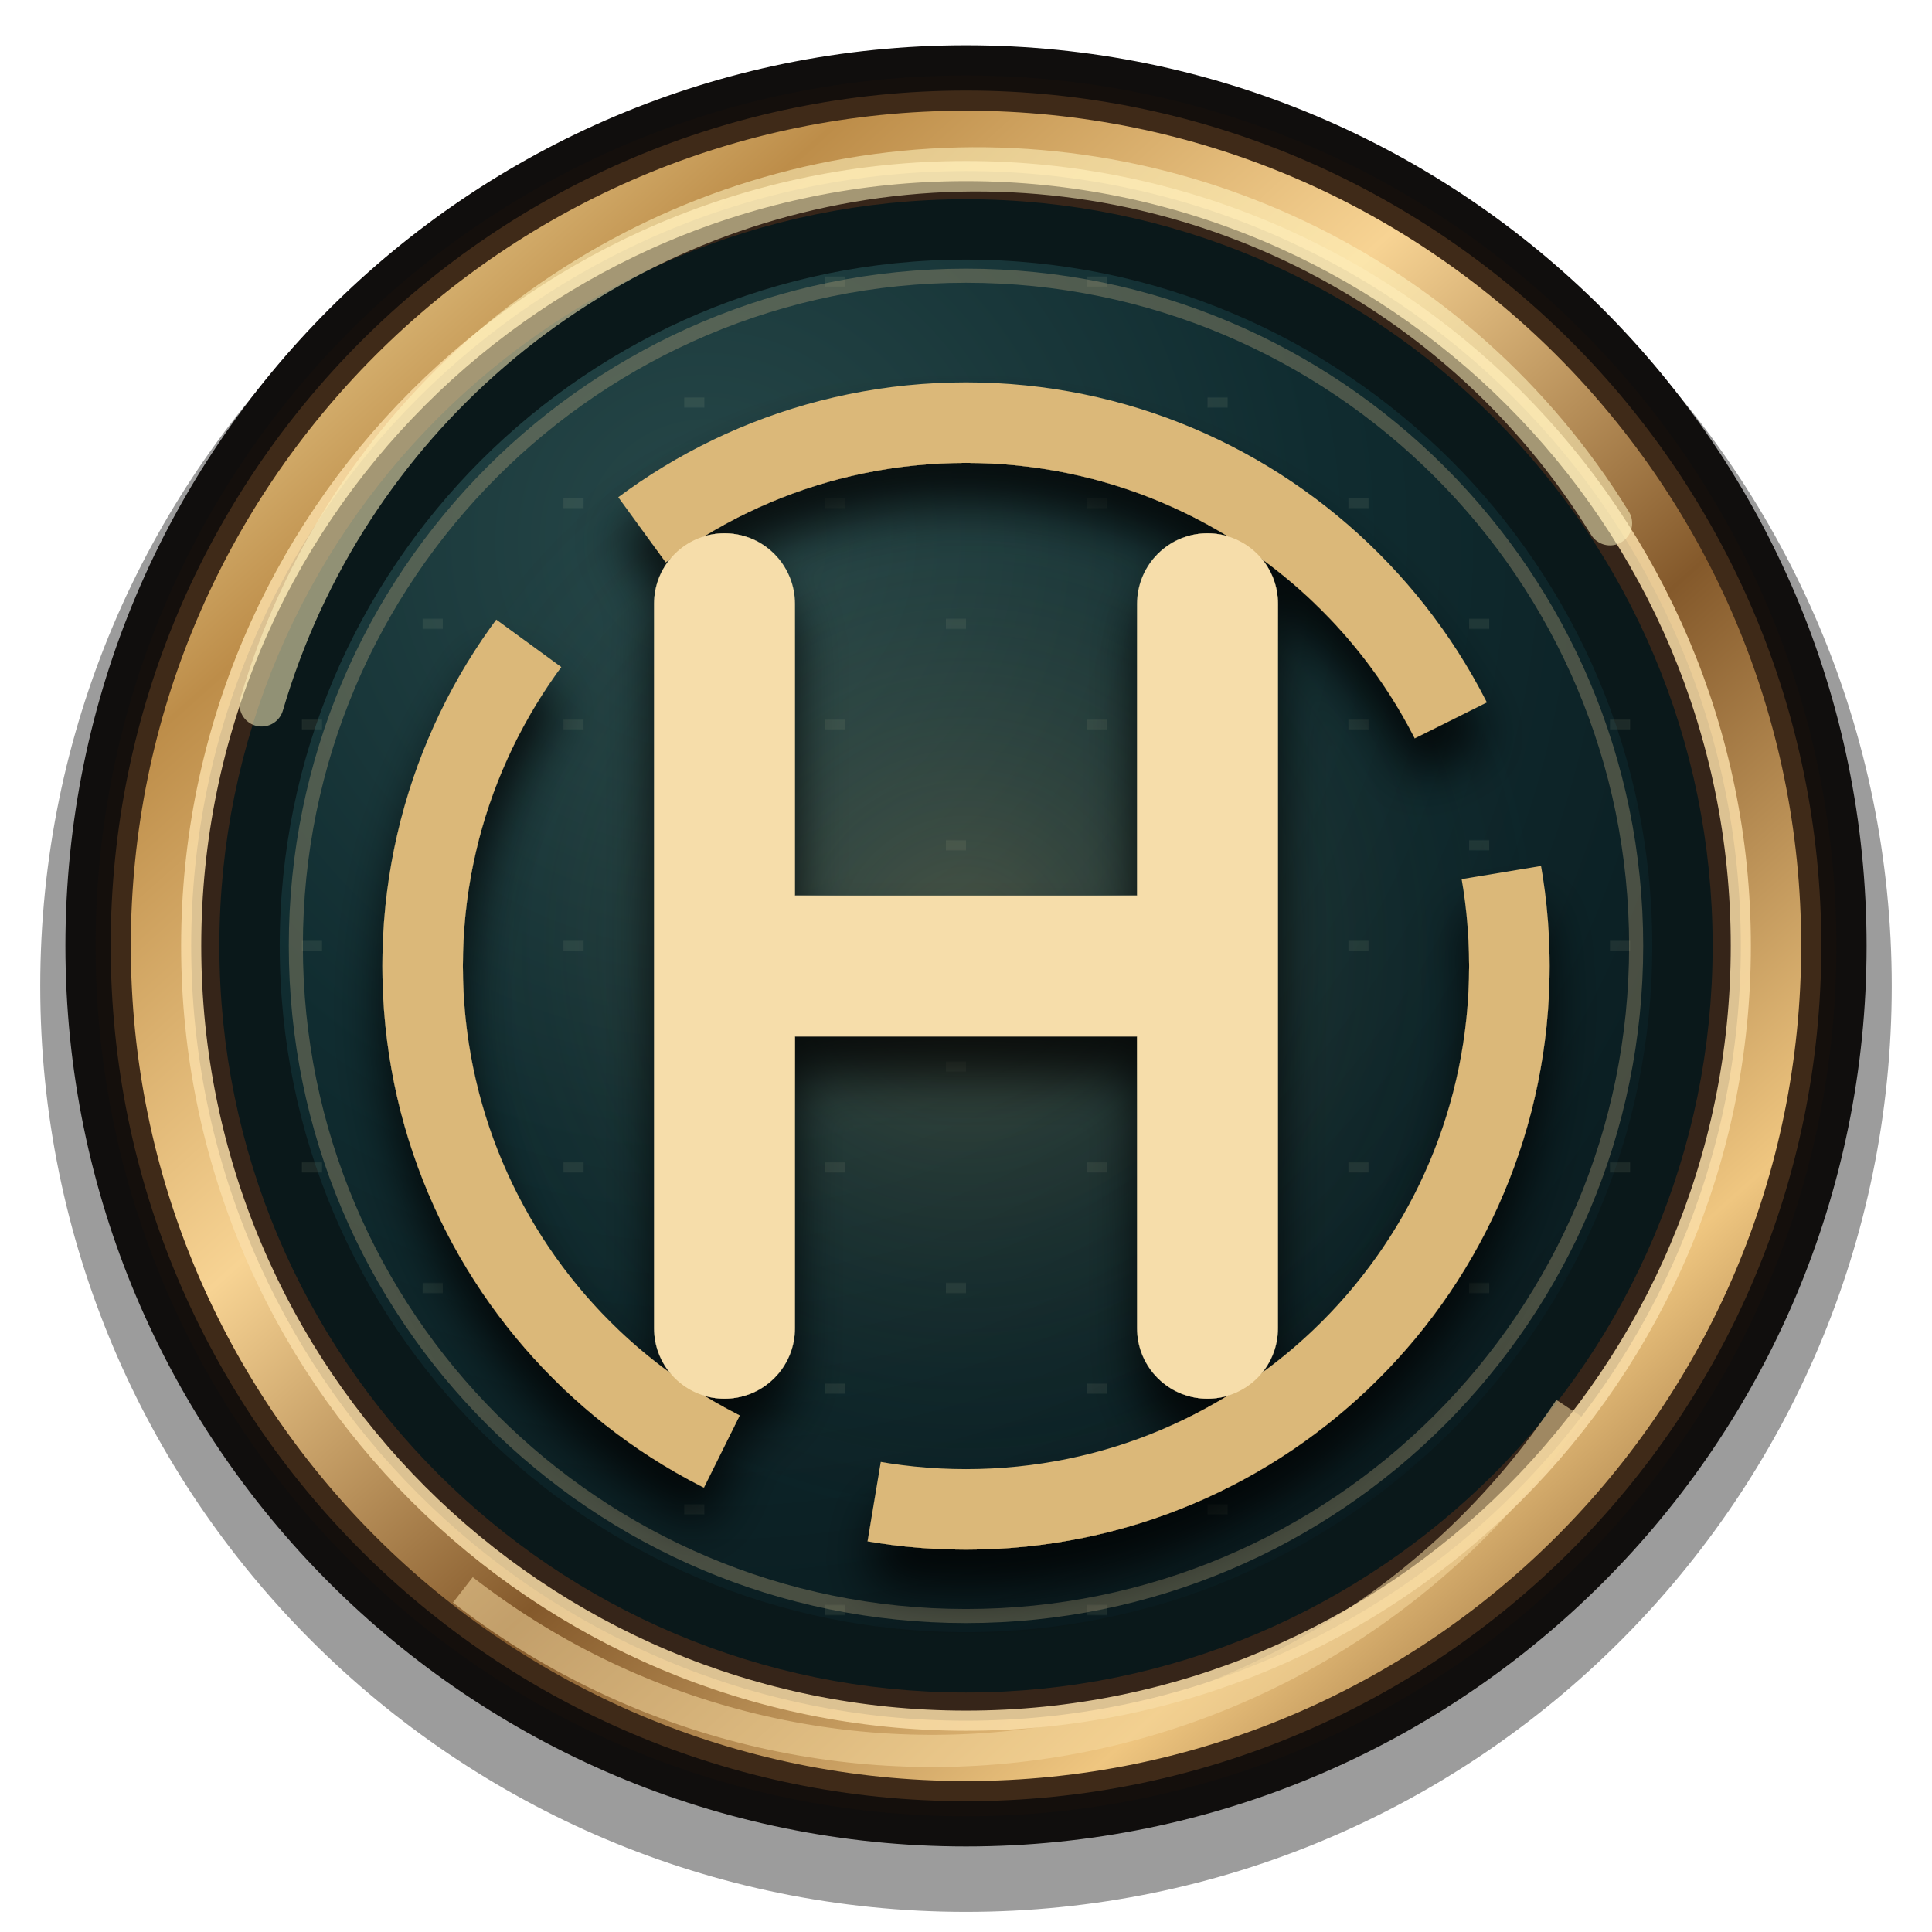
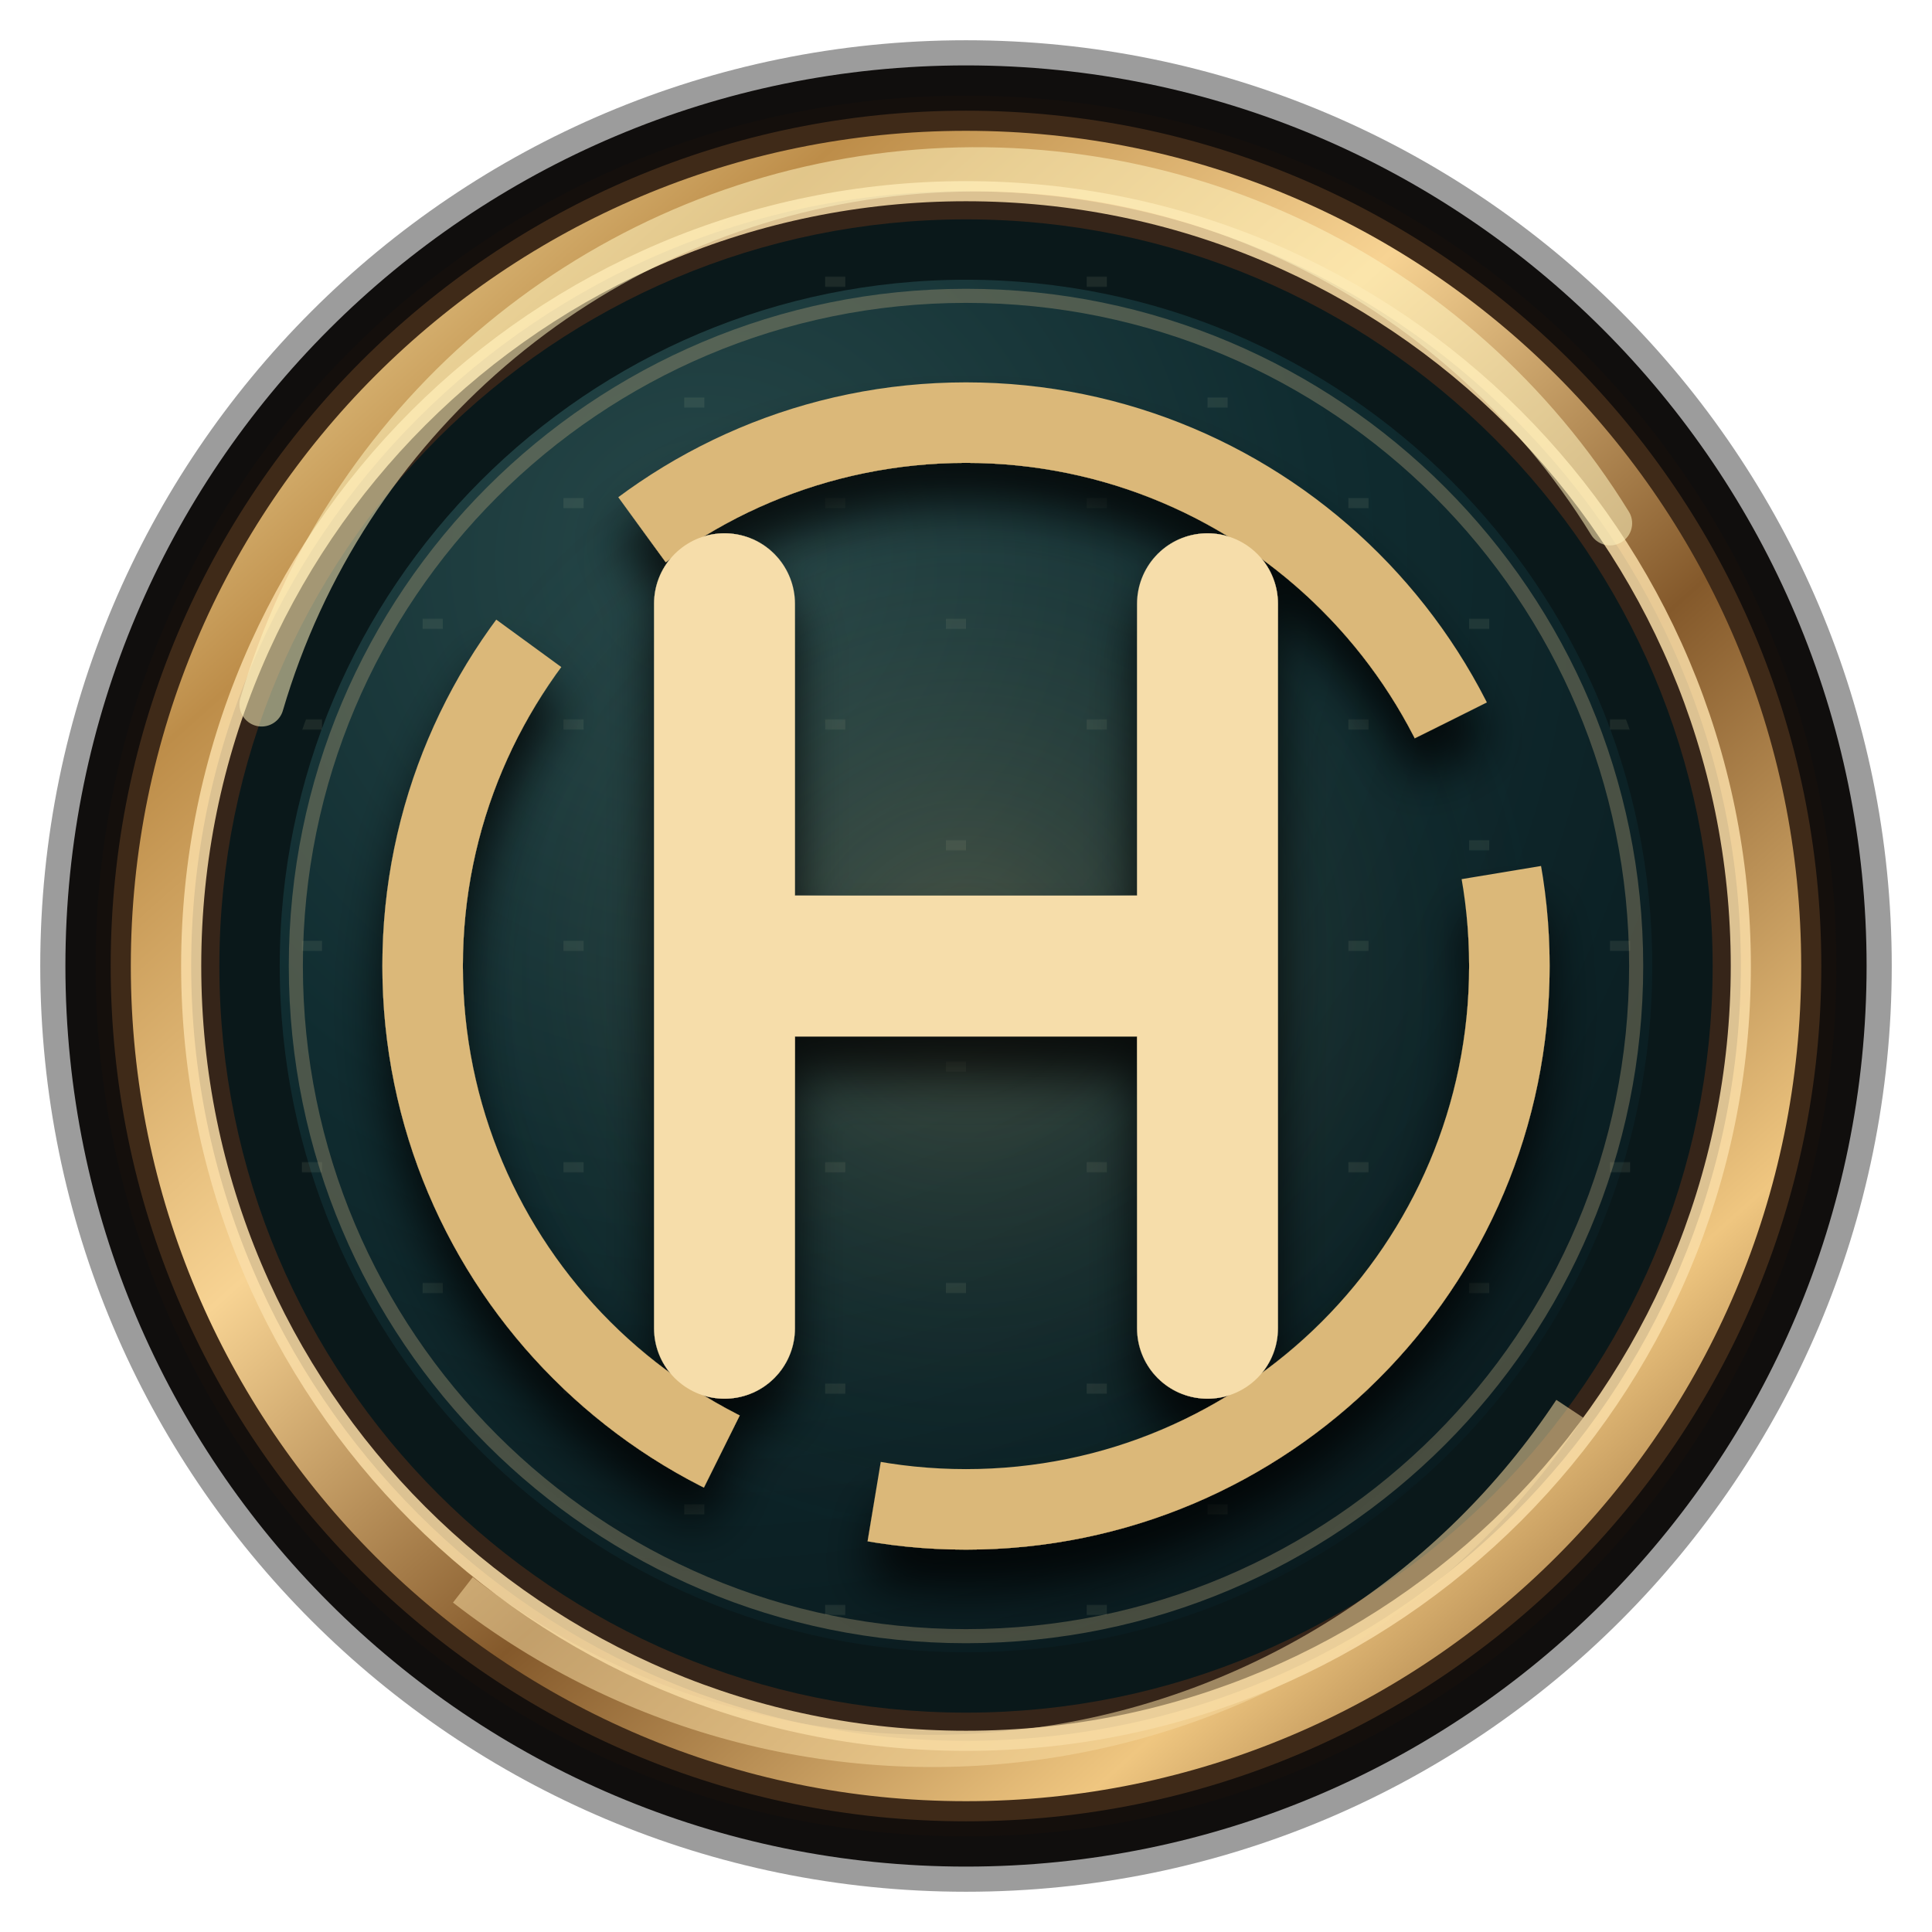
<svg xmlns="http://www.w3.org/2000/svg" viewBox="0 0 96 96" role="img" aria-label="헬기장">
  <defs>
    <linearGradient id="rim" x1=".09" y1=".02" x2=".94" y2=".97">
      <stop stop-color="#f8e2a5" />
      <stop offset=".17" stop-color="#bd8d49" />
      <stop offset=".38" stop-color="#f7d393" />
      <stop offset=".59" stop-color="#84592b" />
      <stop offset=".82" stop-color="#efc680" />
      <stop offset="1" stop-color="#71481f" />
    </linearGradient>
    <radialGradient id="enamel" cx=".32" cy=".22" r=".93">
      <stop stop-color="#274849" />
      <stop offset=".46" stop-color="#102c30" />
      <stop offset="1" stop-color="#08161a" />
    </radialGradient>
    <linearGradient id="goldGlyph" x1=".08" y1=".05" x2=".81" y2="1">
      <stop stop-color="#fff3c4" />
      <stop offset=".47" stop-color="#ebcb8e" />
      <stop offset=".75" stop-color="#c59555" />
      <stop offset="1" stop-color="#f9dfab" />
    </linearGradient>
    <radialGradient id="glow">
      <stop stop-color="#cda76b" stop-opacity=".28" />
      <stop offset="1" stop-color="#102c30" stop-opacity="0" />
    </radialGradient>
    <filter id="shadow" x="-20%" y="-20%" width="140%" height="145%">
      <feDropShadow dx="0" dy="2" stdDeviation="1.2" flood-color="#000" flood-opacity=".8" />
    </filter>
    <pattern id="grain" width="13" height="11" patternUnits="userSpaceOnUse">
      <path d="M2 3h1M8 9h1" stroke="#b8c1a0" stroke-opacity=".11" stroke-width=".5" />
    </pattern>
  </defs>
-   <circle cx="48" cy="49" r="46" fill="#000" opacity=".39" />
-   <circle cx="48" cy="47" r="44" fill="#140f0c" stroke="#100e0d" stroke-width="1.5" />
-   <circle cx="48" cy="47" r="42" fill="url(#rim)" stroke="#3f2a18" stroke-width="1" />
-   <circle cx="48" cy="47" r="38.5" fill="#362519" stroke="#f9dda7" stroke-opacity=".85" stroke-width="1" />
-   <circle cx="48" cy="47" r="35.6" fill="url(#enamel)" stroke="#0a181a" stroke-width="3" />
-   <circle cx="48" cy="47" r="35" fill="url(#grain)" />
-   <circle cx="48" cy="47" r="33.3" fill="none" stroke="#b9a47c" stroke-opacity=".36" stroke-width=".7" />
-   <circle cx="48" cy="47" r="29" fill="url(#glow)" />
+   <circle cx="48" cy="48" r="46" fill="#000" opacity=".39" />
+   <circle cx="48" cy="48" r="44" fill="#140f0c" stroke="#100e0d" stroke-width="1.5" />
+   <circle cx="48" cy="48" r="42" fill="url(#rim)" stroke="#3f2a18" stroke-width="1" />
+   <circle cx="48" cy="48" r="38.5" fill="#362519" stroke="#f9dda7" stroke-opacity=".85" stroke-width="1" />
+   <circle cx="48" cy="48" r="35.6" fill="url(#enamel)" stroke="#0a181a" stroke-width="3" />
+   <circle cx="48" cy="48" r="35" fill="url(#grain)" />
+   <circle cx="48" cy="48" r="33.3" fill="none" stroke="#b9a47c" stroke-opacity=".36" stroke-width=".7" />
+   <circle cx="48" cy="48" r="29" fill="url(#glow)" />
  <g filter="url(#shadow)" fill="url(#goldGlyph)" stroke="#51371f" stroke-width="1.3" stroke-linejoin="round">
    <circle cx="48" cy="48" r="27" fill="none" stroke="#dbb879" stroke-width="4" stroke-dasharray="47 8" />
    <path d="M36 30v36M60 30v36M36 48h24" fill="none" stroke="#f6ddaa" stroke-width="7" stroke-linecap="round" />
  </g>
  <path d="M13 35 A37 37 0 0 1 80 26" fill="none" stroke="#fff4bf" stroke-opacity=".55" stroke-width="2.2" stroke-linecap="round" />
  <path d="M78 70 A38 38 0 0 1 23 79" fill="none" stroke="#f6d89e" stroke-opacity=".55" stroke-width="1.6" />
</svg>
